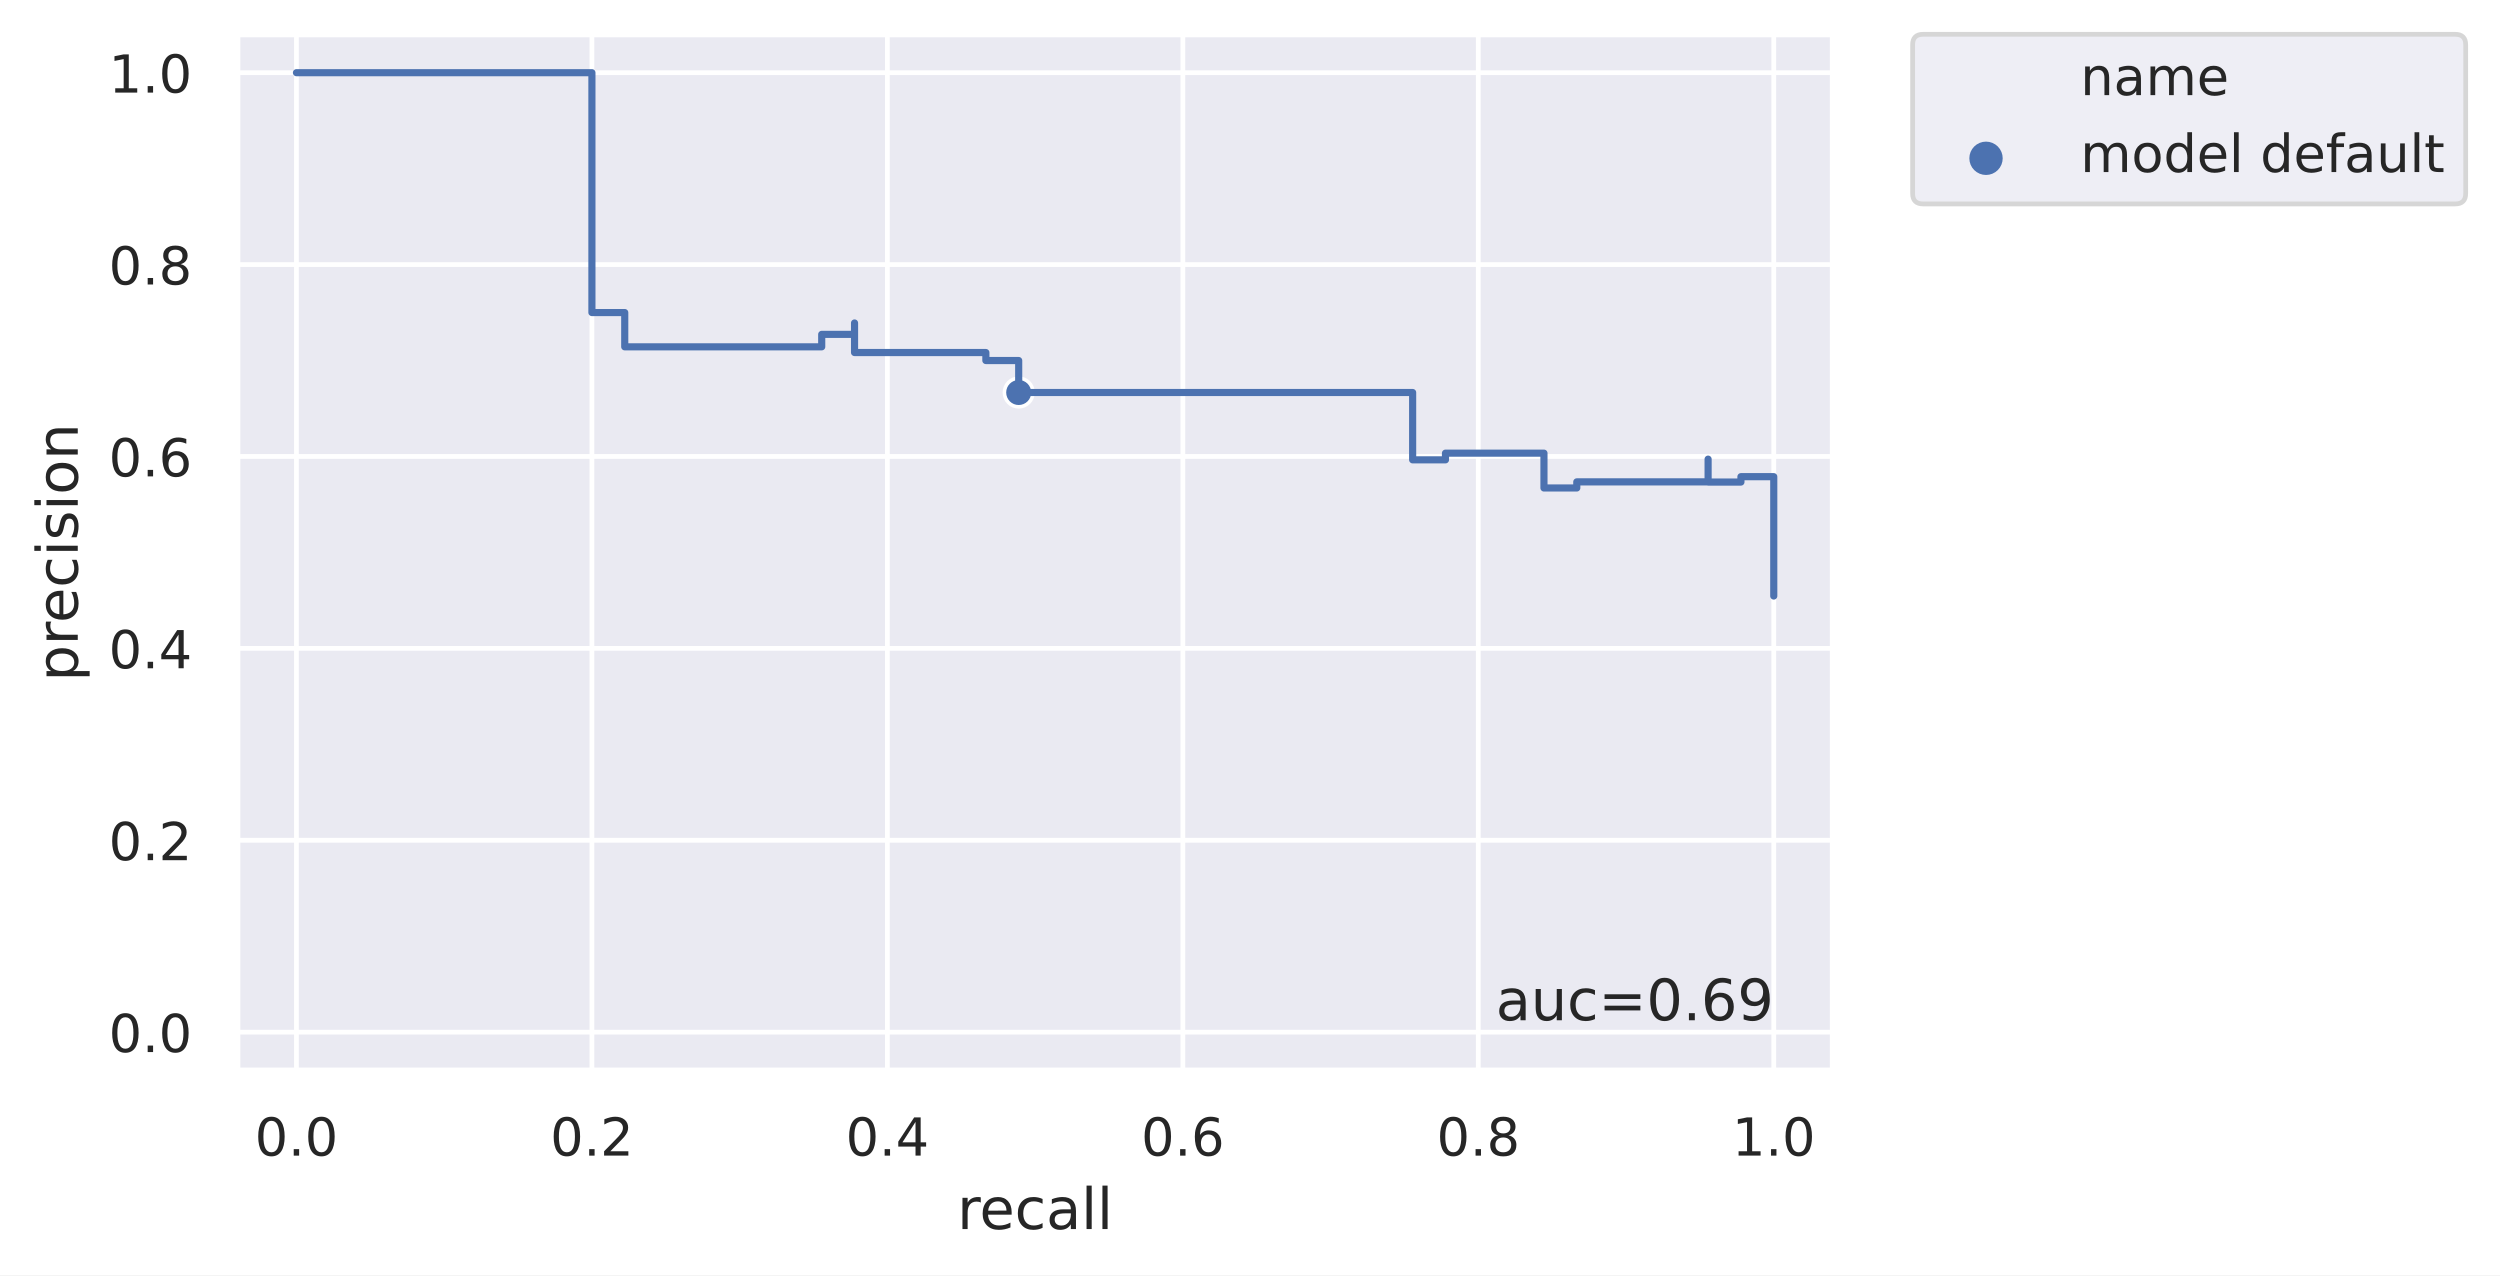
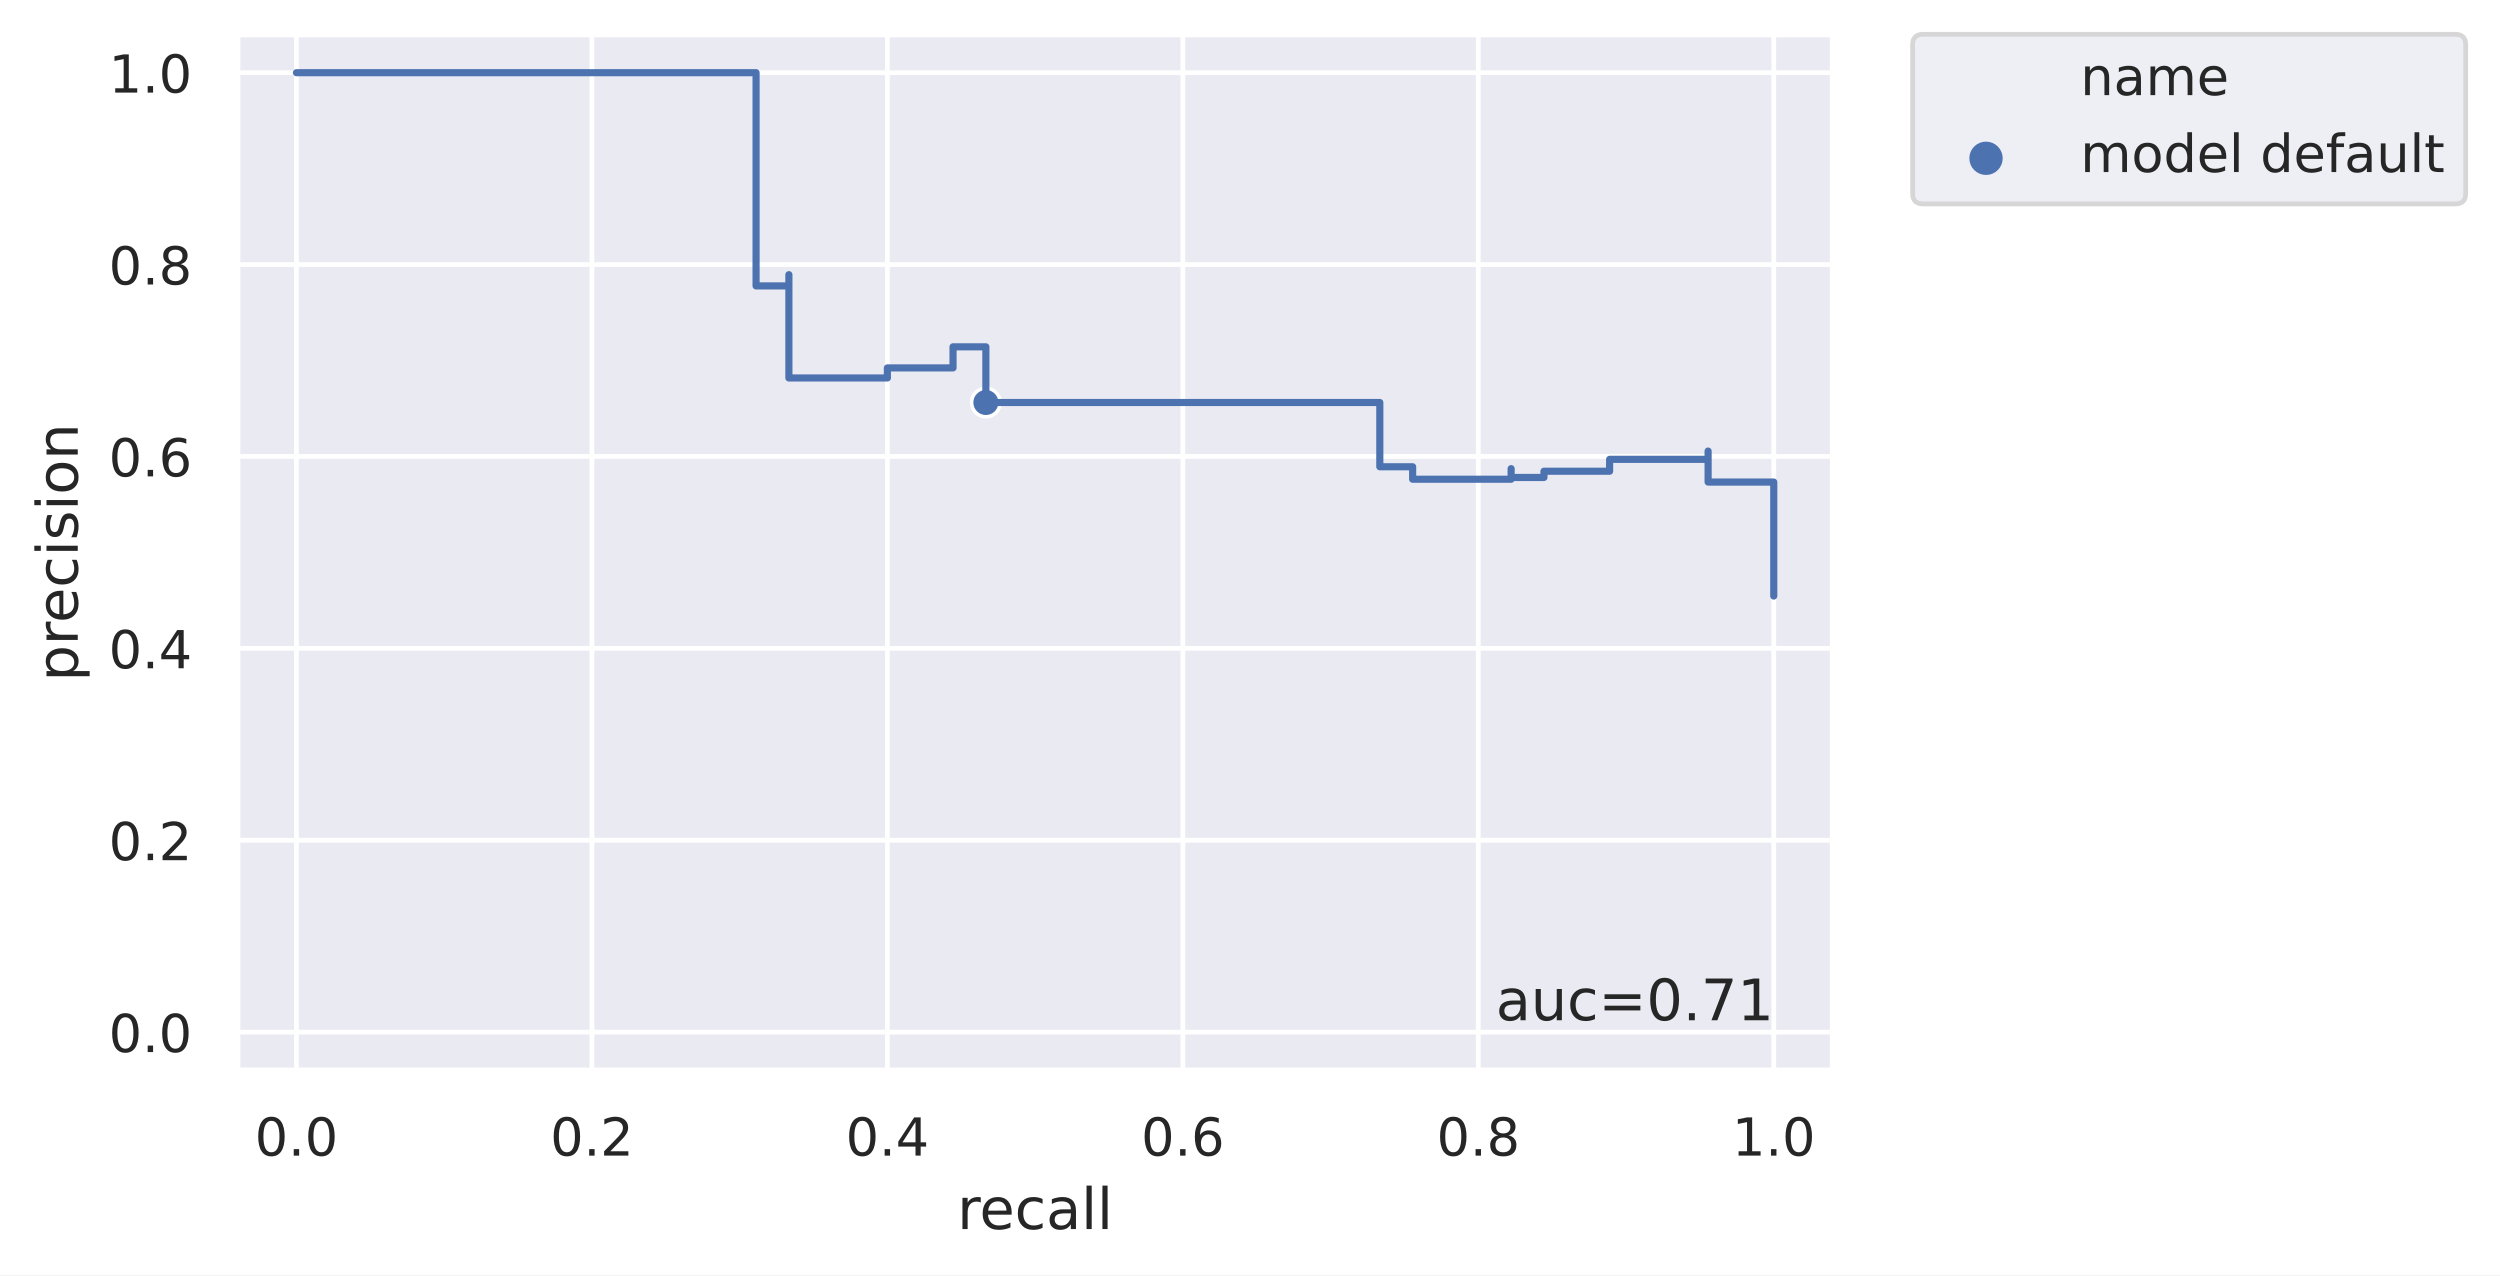
<svg xmlns="http://www.w3.org/2000/svg" xmlns:xlink="http://www.w3.org/1999/xlink" height="267.6pt" version="1.1" viewBox="0 0 524.601 267.6" width="524.601pt">
  <defs>
    <style type="text/css">
*{stroke-linecap:butt;stroke-linejoin:round;}
  </style>
  </defs>
  <g id="figure_1">
    <g id="patch_1">
      <path d="M 0 267.6  L 524.601 267.6  L 524.601 0  L 0 0  z " style="fill:#ffffff;" />
    </g>
    <g id="axes_1">
      <g id="patch_2">
        <path d="M 49.807 224.64  L 384.607 224.64  L 384.607 7.2  L 49.807 7.2  z " style="fill:#eaeaf2;" />
      </g>
      <g id="matplotlib.axis_1">
        <g id="xtick_1">
          <g id="line2d_1">
-             <path clip-path="url(#p80b718dbd8)" d="M 62.207 224.64  L 62.207 7.2  " style="fill:none;stroke:#ffffff;stroke-linecap:round;" />
+             <path clip-path="url(#pbaaab84a07)" d="M 62.207 224.64  L 62.207 7.2  " style="fill:none;stroke:#ffffff;stroke-linecap:round;" />
          </g>
          <g id="text_1">
            <defs>
              <path d="M 31.781 66.406  Q 24.172 66.406 20.328 58.906  Q 16.5 51.422 16.5 36.375  Q 16.5 21.391 20.328 13.891  Q 24.172 6.391 31.781 6.391  Q 39.453 6.391 43.281 13.891  Q 47.125 21.391 47.125 36.375  Q 47.125 51.422 43.281 58.906  Q 39.453 66.406 31.781 66.406  z M 31.781 74.219  Q 44.047 74.219 50.516 64.516  Q 56.984 54.828 56.984 36.375  Q 56.984 17.969 50.516 8.266  Q 44.047 -1.422 31.781 -1.422  Q 19.531 -1.422 13.062 8.266  Q 6.594 17.969 6.594 36.375  Q 6.594 54.828 13.062 64.516  Q 19.531 74.219 31.781 74.219  z " id="DejaVuSans-48" />
              <path d="M 10.688 12.406  L 21 12.406  L 21 0  L 10.688 0  z " id="DejaVuSans-46" />
            </defs>
            <g style="fill:#262626;" transform="translate(53.46047 242.4983)scale(0.11 -0.11)">
              <use xlink:href="#DejaVuSans-48" />
              <use x="63.623" xlink:href="#DejaVuSans-46" />
              <use x="95.41" xlink:href="#DejaVuSans-48" />
            </g>
          </g>
        </g>
        <g id="xtick_2">
          <g id="line2d_2">
-             <path clip-path="url(#p80b718dbd8)" d="M 124.207 224.64  L 124.207 7.2  " style="fill:none;stroke:#ffffff;stroke-linecap:round;" />
+             <path clip-path="url(#pbaaab84a07)" d="M 124.207 224.64  L 124.207 7.2  " style="fill:none;stroke:#ffffff;stroke-linecap:round;" />
          </g>
          <g id="text_2">
            <defs>
              <path d="M 19.188 8.297  L 53.609 8.297  L 53.609 0  L 7.328 0  L 7.328 8.297  Q 12.938 14.109 22.625 23.891  Q 32.328 33.688 34.812 36.531  Q 39.547 41.844 41.422 45.531  Q 43.312 49.219 43.312 52.781  Q 43.312 58.594 39.234 62.25  Q 35.156 65.922 28.609 65.922  Q 23.969 65.922 18.812 64.312  Q 13.672 62.703 7.812 59.422  L 7.812 69.391  Q 13.766 71.781 18.938 73  Q 24.125 74.219 28.422 74.219  Q 39.75 74.219 46.484 68.547  Q 53.219 62.891 53.219 53.422  Q 53.219 48.922 51.531 44.891  Q 49.859 40.875 45.406 35.406  Q 44.188 33.984 37.641 27.219  Q 31.109 20.453 19.188 8.297  z " id="DejaVuSans-50" />
            </defs>
            <g style="fill:#262626;" transform="translate(115.4605 242.4983)scale(0.11 -0.11)">
              <use xlink:href="#DejaVuSans-48" />
              <use x="63.623" xlink:href="#DejaVuSans-46" />
              <use x="95.41" xlink:href="#DejaVuSans-50" />
            </g>
          </g>
        </g>
        <g id="xtick_3">
          <g id="line2d_3">
-             <path clip-path="url(#p80b718dbd8)" d="M 186.207 224.64  L 186.207 7.2  " style="fill:none;stroke:#ffffff;stroke-linecap:round;" />
+             <path clip-path="url(#pbaaab84a07)" d="M 186.207 224.64  L 186.207 7.2  " style="fill:none;stroke:#ffffff;stroke-linecap:round;" />
          </g>
          <g id="text_3">
            <defs>
              <path d="M 37.797 64.312  L 12.891 25.391  L 37.797 25.391  z M 35.203 72.906  L 47.609 72.906  L 47.609 25.391  L 58.016 25.391  L 58.016 17.188  L 47.609 17.188  L 47.609 0  L 37.797 0  L 37.797 17.188  L 4.891 17.188  L 4.891 26.703  z " id="DejaVuSans-52" />
            </defs>
            <g style="fill:#262626;" transform="translate(177.4605 242.4983)scale(0.11 -0.11)">
              <use xlink:href="#DejaVuSans-48" />
              <use x="63.623" xlink:href="#DejaVuSans-46" />
              <use x="95.41" xlink:href="#DejaVuSans-52" />
            </g>
          </g>
        </g>
        <g id="xtick_4">
          <g id="line2d_4">
-             <path clip-path="url(#p80b718dbd8)" d="M 248.207 224.64  L 248.207 7.2  " style="fill:none;stroke:#ffffff;stroke-linecap:round;" />
+             <path clip-path="url(#pbaaab84a07)" d="M 248.207 224.64  L 248.207 7.2  " style="fill:none;stroke:#ffffff;stroke-linecap:round;" />
          </g>
          <g id="text_4">
            <defs>
              <path d="M 33.016 40.375  Q 26.375 40.375 22.484 35.828  Q 18.609 31.297 18.609 23.391  Q 18.609 15.531 22.484 10.953  Q 26.375 6.391 33.016 6.391  Q 39.656 6.391 43.531 10.953  Q 47.406 15.531 47.406 23.391  Q 47.406 31.297 43.531 35.828  Q 39.656 40.375 33.016 40.375  z M 52.594 71.297  L 52.594 62.312  Q 48.875 64.062 45.094 64.984  Q 41.312 65.922 37.594 65.922  Q 27.828 65.922 22.672 59.328  Q 17.531 52.734 16.797 39.406  Q 19.672 43.656 24.016 45.922  Q 28.375 48.188 33.594 48.188  Q 44.578 48.188 50.953 41.516  Q 57.328 34.859 57.328 23.391  Q 57.328 12.156 50.688 5.359  Q 44.047 -1.422 33.016 -1.422  Q 20.359 -1.422 13.672 8.266  Q 6.984 17.969 6.984 36.375  Q 6.984 53.656 15.188 63.938  Q 23.391 74.219 37.203 74.219  Q 40.922 74.219 44.703 73.484  Q 48.484 72.75 52.594 71.297  z " id="DejaVuSans-54" />
            </defs>
            <g style="fill:#262626;" transform="translate(239.4605 242.4983)scale(0.11 -0.11)">
              <use xlink:href="#DejaVuSans-48" />
              <use x="63.623" xlink:href="#DejaVuSans-46" />
              <use x="95.41" xlink:href="#DejaVuSans-54" />
            </g>
          </g>
        </g>
        <g id="xtick_5">
          <g id="line2d_5">
-             <path clip-path="url(#p80b718dbd8)" d="M 310.207 224.64  L 310.207 7.2  " style="fill:none;stroke:#ffffff;stroke-linecap:round;" />
+             <path clip-path="url(#pbaaab84a07)" d="M 310.207 224.64  L 310.207 7.2  " style="fill:none;stroke:#ffffff;stroke-linecap:round;" />
          </g>
          <g id="text_5">
            <defs>
              <path d="M 31.781 34.625  Q 24.75 34.625 20.719 30.859  Q 16.703 27.094 16.703 20.516  Q 16.703 13.922 20.719 10.156  Q 24.75 6.391 31.781 6.391  Q 38.812 6.391 42.859 10.172  Q 46.922 13.969 46.922 20.516  Q 46.922 27.094 42.891 30.859  Q 38.875 34.625 31.781 34.625  z M 21.922 38.812  Q 15.578 40.375 12.031 44.719  Q 8.5 49.078 8.5 55.328  Q 8.5 64.062 14.719 69.141  Q 20.953 74.219 31.781 74.219  Q 42.672 74.219 48.875 69.141  Q 55.078 64.062 55.078 55.328  Q 55.078 49.078 51.531 44.719  Q 48 40.375 41.703 38.812  Q 48.828 37.156 52.797 32.312  Q 56.781 27.484 56.781 20.516  Q 56.781 9.906 50.312 4.234  Q 43.844 -1.422 31.781 -1.422  Q 19.734 -1.422 13.25 4.234  Q 6.781 9.906 6.781 20.516  Q 6.781 27.484 10.781 32.312  Q 14.797 37.156 21.922 38.812  z M 18.312 54.391  Q 18.312 48.734 21.844 45.562  Q 25.391 42.391 31.781 42.391  Q 38.141 42.391 41.719 45.562  Q 45.312 48.734 45.312 54.391  Q 45.312 60.062 41.719 63.234  Q 38.141 66.406 31.781 66.406  Q 25.391 66.406 21.844 63.234  Q 18.312 60.062 18.312 54.391  z " id="DejaVuSans-56" />
            </defs>
            <g style="fill:#262626;" transform="translate(301.4605 242.4983)scale(0.11 -0.11)">
              <use xlink:href="#DejaVuSans-48" />
              <use x="63.623" xlink:href="#DejaVuSans-46" />
              <use x="95.41" xlink:href="#DejaVuSans-56" />
            </g>
          </g>
        </g>
        <g id="xtick_6">
          <g id="line2d_6">
-             <path clip-path="url(#p80b718dbd8)" d="M 372.207 224.64  L 372.207 7.2  " style="fill:none;stroke:#ffffff;stroke-linecap:round;" />
+             <path clip-path="url(#pbaaab84a07)" d="M 372.207 224.64  L 372.207 7.2  " style="fill:none;stroke:#ffffff;stroke-linecap:round;" />
          </g>
          <g id="text_6">
            <defs>
              <path d="M 12.406 8.297  L 28.516 8.297  L 28.516 63.922  L 10.984 60.406  L 10.984 69.391  L 28.422 72.906  L 38.281 72.906  L 38.281 8.297  L 54.391 8.297  L 54.391 0  L 12.406 0  z " id="DejaVuSans-49" />
            </defs>
            <g style="fill:#262626;" transform="translate(363.4605 242.4983)scale(0.11 -0.11)">
              <use xlink:href="#DejaVuSans-49" />
              <use x="63.623" xlink:href="#DejaVuSans-46" />
              <use x="95.41" xlink:href="#DejaVuSans-48" />
            </g>
          </g>
        </g>
        <g id="text_7">
          <defs>
            <path d="M 41.109 46.297  Q 39.594 47.172 37.812 47.578  Q 36.031 48 33.891 48  Q 26.266 48 22.188 43.047  Q 18.109 38.094 18.109 28.812  L 18.109 0  L 9.078 0  L 9.078 54.688  L 18.109 54.688  L 18.109 46.188  Q 20.953 51.172 25.484 53.578  Q 30.031 56 36.531 56  Q 37.453 56 38.578 55.875  Q 39.703 55.766 41.062 55.516  z " id="DejaVuSans-114" />
            <path d="M 56.203 29.594  L 56.203 25.203  L 14.891 25.203  Q 15.484 15.922 20.484 11.062  Q 25.484 6.203 34.422 6.203  Q 39.594 6.203 44.453 7.469  Q 49.312 8.734 54.109 11.281  L 54.109 2.781  Q 49.266 0.734 44.188 -0.344  Q 39.109 -1.422 33.891 -1.422  Q 20.797 -1.422 13.156 6.188  Q 5.516 13.812 5.516 26.812  Q 5.516 40.234 12.766 48.109  Q 20.016 56 32.328 56  Q 43.359 56 49.781 48.891  Q 56.203 41.797 56.203 29.594  z M 47.219 32.234  Q 47.125 39.594 43.094 43.984  Q 39.062 48.391 32.422 48.391  Q 24.906 48.391 20.391 44.141  Q 15.875 39.891 15.188 32.172  z " id="DejaVuSans-101" />
            <path d="M 48.781 52.594  L 48.781 44.188  Q 44.969 46.297 41.141 47.344  Q 37.312 48.391 33.406 48.391  Q 24.656 48.391 19.812 42.844  Q 14.984 37.312 14.984 27.297  Q 14.984 17.281 19.812 11.734  Q 24.656 6.203 33.406 6.203  Q 37.312 6.203 41.141 7.25  Q 44.969 8.297 48.781 10.406  L 48.781 2.094  Q 45.016 0.344 40.984 -0.531  Q 36.969 -1.422 32.422 -1.422  Q 20.062 -1.422 12.781 6.344  Q 5.516 14.109 5.516 27.297  Q 5.516 40.672 12.859 48.328  Q 20.219 56 33.016 56  Q 37.156 56 41.109 55.141  Q 45.062 54.297 48.781 52.594  z " id="DejaVuSans-99" />
            <path d="M 34.281 27.484  Q 23.391 27.484 19.188 25  Q 14.984 22.516 14.984 16.5  Q 14.984 11.719 18.141 8.906  Q 21.297 6.109 26.703 6.109  Q 34.188 6.109 38.703 11.406  Q 43.219 16.703 43.219 25.484  L 43.219 27.484  z M 52.203 31.203  L 52.203 0  L 43.219 0  L 43.219 8.297  Q 40.141 3.328 35.547 0.953  Q 30.953 -1.422 24.312 -1.422  Q 15.922 -1.422 10.953 3.297  Q 6 8.016 6 15.922  Q 6 25.141 12.172 29.828  Q 18.359 34.516 30.609 34.516  L 43.219 34.516  L 43.219 35.406  Q 43.219 41.609 39.141 45  Q 35.062 48.391 27.688 48.391  Q 23 48.391 18.547 47.266  Q 14.109 46.141 10.016 43.891  L 10.016 52.203  Q 14.938 54.109 19.578 55.047  Q 24.219 56 28.609 56  Q 40.484 56 46.344 49.844  Q 52.203 43.703 52.203 31.203  z " id="DejaVuSans-97" />
            <path d="M 9.422 75.984  L 18.406 75.984  L 18.406 0  L 9.422 0  z " id="DejaVuSans-108" />
          </defs>
          <g style="fill:#262626;" transform="translate(200.8741 257.9041)scale(0.12 -0.12)">
            <use xlink:href="#DejaVuSans-114" />
            <use x="38.863" xlink:href="#DejaVuSans-101" />
            <use x="100.387" xlink:href="#DejaVuSans-99" />
            <use x="155.367" xlink:href="#DejaVuSans-97" />
            <use x="216.646" xlink:href="#DejaVuSans-108" />
            <use x="244.43" xlink:href="#DejaVuSans-108" />
          </g>
        </g>
      </g>
      <g id="matplotlib.axis_2">
        <g id="ytick_1">
          <g id="line2d_7">
-             <path clip-path="url(#p80b718dbd8)" d="M 49.807 216.587  L 384.607 216.587  " style="fill:none;stroke:#ffffff;stroke-linecap:round;" />
+             <path clip-path="url(#pbaaab84a07)" d="M 49.807 216.587  L 384.607 216.587  " style="fill:none;stroke:#ffffff;stroke-linecap:round;" />
          </g>
          <g id="text_8">
            <g style="fill:#262626;" transform="translate(22.81375 220.7658)scale(0.11 -0.11)">
              <use xlink:href="#DejaVuSans-48" />
              <use x="63.623" xlink:href="#DejaVuSans-46" />
              <use x="95.41" xlink:href="#DejaVuSans-48" />
            </g>
          </g>
        </g>
        <g id="ytick_2">
          <g id="line2d_8">
-             <path clip-path="url(#p80b718dbd8)" d="M 49.807 176.32  L 384.607 176.32  " style="fill:none;stroke:#ffffff;stroke-linecap:round;" />
+             <path clip-path="url(#pbaaab84a07)" d="M 49.807 176.32  L 384.607 176.32  " style="fill:none;stroke:#ffffff;stroke-linecap:round;" />
          </g>
          <g id="text_9">
            <g style="fill:#262626;" transform="translate(22.81375 180.4991)scale(0.11 -0.11)">
              <use xlink:href="#DejaVuSans-48" />
              <use x="63.623" xlink:href="#DejaVuSans-46" />
              <use x="95.41" xlink:href="#DejaVuSans-50" />
            </g>
          </g>
        </g>
        <g id="ytick_3">
          <g id="line2d_9">
-             <path clip-path="url(#p80b718dbd8)" d="M 49.807 136.053  L 384.607 136.053  " style="fill:none;stroke:#ffffff;stroke-linecap:round;" />
+             <path clip-path="url(#pbaaab84a07)" d="M 49.807 136.053  L 384.607 136.053  " style="fill:none;stroke:#ffffff;stroke-linecap:round;" />
          </g>
          <g id="text_10">
            <g style="fill:#262626;" transform="translate(22.81375 140.2325)scale(0.11 -0.11)">
              <use xlink:href="#DejaVuSans-48" />
              <use x="63.623" xlink:href="#DejaVuSans-46" />
              <use x="95.41" xlink:href="#DejaVuSans-52" />
            </g>
          </g>
        </g>
        <g id="ytick_4">
          <g id="line2d_10">
-             <path clip-path="url(#p80b718dbd8)" d="M 49.807 95.787  L 384.607 95.787  " style="fill:none;stroke:#ffffff;stroke-linecap:round;" />
+             <path clip-path="url(#pbaaab84a07)" d="M 49.807 95.787  L 384.607 95.787  " style="fill:none;stroke:#ffffff;stroke-linecap:round;" />
          </g>
          <g id="text_11">
            <g style="fill:#262626;" transform="translate(22.81375 99.96581)scale(0.11 -0.11)">
              <use xlink:href="#DejaVuSans-48" />
              <use x="63.623" xlink:href="#DejaVuSans-46" />
              <use x="95.41" xlink:href="#DejaVuSans-54" />
            </g>
          </g>
        </g>
        <g id="ytick_5">
          <g id="line2d_11">
-             <path clip-path="url(#p80b718dbd8)" d="M 49.807 55.52  L 384.607 55.52  " style="fill:none;stroke:#ffffff;stroke-linecap:round;" />
+             <path clip-path="url(#pbaaab84a07)" d="M 49.807 55.52  L 384.607 55.52  " style="fill:none;stroke:#ffffff;stroke-linecap:round;" />
          </g>
          <g id="text_12">
            <g style="fill:#262626;" transform="translate(22.81375 59.69914)scale(0.11 -0.11)">
              <use xlink:href="#DejaVuSans-48" />
              <use x="63.623" xlink:href="#DejaVuSans-46" />
              <use x="95.41" xlink:href="#DejaVuSans-56" />
            </g>
          </g>
        </g>
        <g id="ytick_6">
          <g id="line2d_12">
-             <path clip-path="url(#p80b718dbd8)" d="M 49.807 15.253  L 384.607 15.253  " style="fill:none;stroke:#ffffff;stroke-linecap:round;" />
+             <path clip-path="url(#pbaaab84a07)" d="M 49.807 15.253  L 384.607 15.253  " style="fill:none;stroke:#ffffff;stroke-linecap:round;" />
          </g>
          <g id="text_13">
            <g style="fill:#262626;" transform="translate(22.81375 19.43247)scale(0.11 -0.11)">
              <use xlink:href="#DejaVuSans-49" />
              <use x="63.623" xlink:href="#DejaVuSans-46" />
              <use x="95.41" xlink:href="#DejaVuSans-48" />
            </g>
          </g>
        </g>
        <g id="text_14">
          <defs>
            <path d="M 18.109 8.203  L 18.109 -20.797  L 9.078 -20.797  L 9.078 54.688  L 18.109 54.688  L 18.109 46.391  Q 20.953 51.266 25.266 53.625  Q 29.594 56 35.594 56  Q 45.562 56 51.781 48.094  Q 58.016 40.188 58.016 27.297  Q 58.016 14.406 51.781 6.484  Q 45.562 -1.422 35.594 -1.422  Q 29.594 -1.422 25.266 0.953  Q 20.953 3.328 18.109 8.203  z M 48.688 27.297  Q 48.688 37.203 44.609 42.844  Q 40.531 48.484 33.406 48.484  Q 26.266 48.484 22.188 42.844  Q 18.109 37.203 18.109 27.297  Q 18.109 17.391 22.188 11.75  Q 26.266 6.109 33.406 6.109  Q 40.531 6.109 44.609 11.75  Q 48.688 17.391 48.688 27.297  z " id="DejaVuSans-112" />
            <path d="M 9.422 54.688  L 18.406 54.688  L 18.406 0  L 9.422 0  z M 9.422 75.984  L 18.406 75.984  L 18.406 64.594  L 9.422 64.594  z " id="DejaVuSans-105" />
            <path d="M 44.281 53.078  L 44.281 44.578  Q 40.484 46.531 36.375 47.5  Q 32.281 48.484 27.875 48.484  Q 21.188 48.484 17.844 46.438  Q 14.5 44.391 14.5 40.281  Q 14.5 37.156 16.891 35.375  Q 19.281 33.594 26.516 31.984  L 29.594 31.297  Q 39.156 29.25 43.188 25.516  Q 47.219 21.781 47.219 15.094  Q 47.219 7.469 41.188 3.016  Q 35.156 -1.422 24.609 -1.422  Q 20.219 -1.422 15.453 -0.562  Q 10.688 0.297 5.422 2  L 5.422 11.281  Q 10.406 8.688 15.234 7.391  Q 20.062 6.109 24.812 6.109  Q 31.156 6.109 34.562 8.281  Q 37.984 10.453 37.984 14.406  Q 37.984 18.062 35.516 20.016  Q 33.062 21.969 24.703 23.781  L 21.578 24.516  Q 13.234 26.266 9.516 29.906  Q 5.812 33.547 5.812 39.891  Q 5.812 47.609 11.281 51.797  Q 16.75 56 26.812 56  Q 31.781 56 36.172 55.266  Q 40.578 54.547 44.281 53.078  z " id="DejaVuSans-115" />
            <path d="M 30.609 48.391  Q 23.391 48.391 19.188 42.75  Q 14.984 37.109 14.984 27.297  Q 14.984 17.484 19.156 11.844  Q 23.344 6.203 30.609 6.203  Q 37.797 6.203 41.984 11.859  Q 46.188 17.531 46.188 27.297  Q 46.188 37.016 41.984 42.703  Q 37.797 48.391 30.609 48.391  z M 30.609 56  Q 42.328 56 49.016 48.375  Q 55.719 40.766 55.719 27.297  Q 55.719 13.875 49.016 6.219  Q 42.328 -1.422 30.609 -1.422  Q 18.844 -1.422 12.172 6.219  Q 5.516 13.875 5.516 27.297  Q 5.516 40.766 12.172 48.375  Q 18.844 56 30.609 56  z " id="DejaVuSans-111" />
            <path d="M 54.891 33.016  L 54.891 0  L 45.906 0  L 45.906 32.719  Q 45.906 40.484 42.875 44.328  Q 39.844 48.188 33.797 48.188  Q 26.516 48.188 22.312 43.547  Q 18.109 38.922 18.109 30.906  L 18.109 0  L 9.078 0  L 9.078 54.688  L 18.109 54.688  L 18.109 46.188  Q 21.344 51.125 25.703 53.562  Q 30.078 56 35.797 56  Q 45.219 56 50.047 50.172  Q 54.891 44.344 54.891 33.016  z " id="DejaVuSans-110" />
          </defs>
          <g style="fill:#262626;" transform="translate(16.31812 142.9847)rotate(-90)scale(0.12 -0.12)">
            <use xlink:href="#DejaVuSans-112" />
            <use x="63.477" xlink:href="#DejaVuSans-114" />
            <use x="102.34" xlink:href="#DejaVuSans-101" />
            <use x="163.863" xlink:href="#DejaVuSans-99" />
            <use x="218.844" xlink:href="#DejaVuSans-105" />
            <use x="246.627" xlink:href="#DejaVuSans-115" />
            <use x="298.727" xlink:href="#DejaVuSans-105" />
            <use x="326.51" xlink:href="#DejaVuSans-111" />
            <use x="387.691" xlink:href="#DejaVuSans-110" />
          </g>
        </g>
      </g>
      <g id="PathCollection_1">
        <defs>
-           <path d="M 0 3  C 0.796 3 1.559 2.684 2.121 2.121  C 2.684 1.559 3 0.796 3 0  C 3 -0.796 2.684 -1.559 2.121 -2.121  C 1.559 -2.684 0.796 -3 0 -3  C -0.796 -3 -1.559 -2.684 -2.121 -2.121  C -2.684 -1.559 -3 -0.796 -3 0  C -3 0.796 -2.684 1.559 -2.121 2.121  C -1.559 2.684 -0.796 3 0 3  z " id="m6082abf147" style="stroke:#ffffff;stroke-width:0.75;" />
+           <path d="M 0 3  C 0.796 3 1.559 2.684 2.121 2.121  C 2.684 1.559 3 0.796 3 0  C 3 -0.796 2.684 -1.559 2.121 -2.121  C 1.559 -2.684 0.796 -3 0 -3  C -0.796 -3 -1.559 -2.684 -2.121 -2.121  C -2.684 -1.559 -3 -0.796 -3 0  C -3 0.796 -2.684 1.559 -2.121 2.121  C -1.559 2.684 -0.796 3 0 3  z " id="m554c3b9a5d" style="stroke:#ffffff;stroke-width:0.75;" />
        </defs>
-         <g clip-path="url(#p80b718dbd8)">
-           <use style="fill:#4c72b0;stroke:#ffffff;stroke-width:0.75;" x="213.763" xlink:href="#m6082abf147" y="82.364" />
+         <g clip-path="url(#pbaaab84a07)">
+           <use style="fill:#4c72b0;stroke:#ffffff;stroke-width:0.75;" x="206.874" xlink:href="#m554c3b9a5d" y="84.462" />
        </g>
      </g>
      <g id="PathCollection_2" />
      <g id="PathCollection_3" />
      <g id="line2d_13">
-         <path clip-path="url(#p80b718dbd8)" d="M 372.207 125.072  L 372.207 100.025  L 365.318 100.025  L 365.318 101.156  L 358.429 101.156  L 358.429 96.346  L 358.429 96.346  L 358.429 101.116  L 330.874 101.116  L 330.874 102.398  L 323.985 102.398  L 323.985 97.045  L 323.985 97.045  L 323.985 95.092  L 303.318 95.092  L 303.318 96.493  L 296.429 96.493  L 296.429 82.364  L 213.763 82.364  L 213.763 75.653  L 206.874 75.653  L 206.874 73.976  L 179.318 73.976  L 179.318 67.775  L 179.318 67.775  L 179.318 70.162  L 172.429 70.162  L 172.429 72.777  L 131.096 72.777  L 131.096 65.587  L 124.207 65.587  L 124.207 15.253  L 62.207 15.253  " style="fill:none;stroke:#4c72b0;stroke-linecap:round;stroke-width:1.5;" />
+         <path clip-path="url(#pbaaab84a07)" d="M 372.207 125.072  L 372.207 101.156  L 358.429 101.156  L 358.429 94.652  L 358.429 94.652  L 358.429 96.388  L 337.763 96.388  L 337.763 98.884  L 323.985 98.884  L 323.985 100.191  L 317.096 100.191  L 317.096 98.343  L 317.096 98.343  L 317.096 100.564  L 296.429 100.564  L 296.429 97.944  L 289.541 97.944  L 289.541 84.462  L 206.874 84.462  L 206.874 75.653  L 206.874 75.653  L 206.874 72.777  L 199.985 72.777  L 199.985 77.202  L 186.207 77.202  L 186.207 79.314  L 165.541 79.314  L 165.541 65.587  L 165.541 65.587  L 165.541 57.639  L 165.541 57.639  L 165.541 59.994  L 158.652 59.994  L 158.652 15.253  L 62.207 15.253  " style="fill:none;stroke:#4c72b0;stroke-linecap:round;stroke-width:1.5;" />
      </g>
      <g id="patch_3">
        <path d="M 49.807 224.64  L 49.807 7.2  " style="fill:none;stroke:#ffffff;stroke-linecap:square;stroke-linejoin:miter;stroke-width:1.25;" />
      </g>
      <g id="patch_4">
        <path d="M 384.607 224.64  L 384.607 7.2  " style="fill:none;stroke:#ffffff;stroke-linecap:square;stroke-linejoin:miter;stroke-width:1.25;" />
      </g>
      <g id="patch_5">
        <path d="M 49.807 224.64  L 384.607 224.64  " style="fill:none;stroke:#ffffff;stroke-linecap:square;stroke-linejoin:miter;stroke-width:1.25;" />
      </g>
      <g id="patch_6">
        <path d="M 49.807 7.2  L 384.607 7.2  " style="fill:none;stroke:#ffffff;stroke-linecap:square;stroke-linejoin:miter;stroke-width:1.25;" />
      </g>
      <g id="text_15">
        <defs>
          <path d="M 8.5 21.578  L 8.5 54.688  L 17.484 54.688  L 17.484 21.922  Q 17.484 14.156 20.5 10.266  Q 23.531 6.391 29.594 6.391  Q 36.859 6.391 41.078 11.031  Q 45.312 15.672 45.312 23.688  L 45.312 54.688  L 54.297 54.688  L 54.297 0  L 45.312 0  L 45.312 8.406  Q 42.047 3.422 37.719 1  Q 33.406 -1.422 27.688 -1.422  Q 18.266 -1.422 13.375 4.438  Q 8.5 10.297 8.5 21.578  z M 31.109 56  z " id="DejaVuSans-117" />
          <path d="M 10.594 45.406  L 73.188 45.406  L 73.188 37.203  L 10.594 37.203  z M 10.594 25.484  L 73.188 25.484  L 73.188 17.188  L 10.594 17.188  z " id="DejaVuSans-61" />
-           <path d="M 10.984 1.516  L 10.984 10.5  Q 14.703 8.734 18.5 7.812  Q 22.312 6.891 25.984 6.891  Q 35.75 6.891 40.891 13.453  Q 46.047 20.016 46.781 33.406  Q 43.953 29.203 39.594 26.953  Q 35.25 24.703 29.984 24.703  Q 19.047 24.703 12.672 31.312  Q 6.297 37.938 6.297 49.422  Q 6.297 60.641 12.938 67.422  Q 19.578 74.219 30.609 74.219  Q 43.266 74.219 49.922 64.516  Q 56.594 54.828 56.594 36.375  Q 56.594 19.141 48.406 8.859  Q 40.234 -1.422 26.422 -1.422  Q 22.703 -1.422 18.891 -0.688  Q 15.094 0.047 10.984 1.516  z M 30.609 32.422  Q 37.25 32.422 41.125 36.953  Q 45.016 41.5 45.016 49.422  Q 45.016 57.281 41.125 61.844  Q 37.25 66.406 30.609 66.406  Q 23.969 66.406 20.094 61.844  Q 16.219 57.281 16.219 49.422  Q 16.219 41.5 20.094 36.953  Q 23.969 32.422 30.609 32.422  z " id="DejaVuSans-57" />
+           <path d="M 8.203 72.906  L 55.078 72.906  L 55.078 68.703  L 28.609 0  L 18.312 0  L 43.219 64.594  L 8.203 64.594  z " id="DejaVuSans-55" />
        </defs>
        <g style="fill:#262626;" transform="translate(313.8759 214.091)scale(0.12 -0.12)">
          <use xlink:href="#DejaVuSans-97" />
          <use x="61.279" xlink:href="#DejaVuSans-117" />
          <use x="124.658" xlink:href="#DejaVuSans-99" />
          <use x="179.639" xlink:href="#DejaVuSans-61" />
          <use x="263.428" xlink:href="#DejaVuSans-48" />
          <use x="327.051" xlink:href="#DejaVuSans-46" />
-           <use x="358.838" xlink:href="#DejaVuSans-54" />
-           <use x="422.461" xlink:href="#DejaVuSans-57" />
+           <use x="358.838" xlink:href="#DejaVuSans-55" />
+           <use x="422.461" xlink:href="#DejaVuSans-49" />
        </g>
      </g>
      <g id="legend_1">
        <g id="patch_7">
          <path d="M 403.547 42.792  L 515.201 42.792  Q 517.401 42.792 517.401 40.592  L 517.401 9.4  Q 517.401 7.2 515.201 7.2  L 403.547 7.2  Q 401.347 7.2 401.347 9.4  L 401.347 40.592  Q 401.347 42.792 403.547 42.792  z " style="fill:#eaeaf2;opacity:0.8;stroke:#cccccc;stroke-linejoin:miter;" />
        </g>
        <g id="PathCollection_4">
          <defs>
-             <path id="m4ae4ef5e11" style="stroke:#ffffff;stroke-width:1.5;" />
+             <path id="mbd75e090eb" style="stroke:#ffffff;stroke-width:1.5;" />
          </defs>
          <g>
-             <use style="fill:#ffffff;stroke:#ffffff;stroke-width:1.5;" x="416.747" xlink:href="#m4ae4ef5e11" y="17.071" />
+             <use style="fill:#ffffff;stroke:#ffffff;stroke-width:1.5;" x="416.747" xlink:href="#mbd75e090eb" y="17.071" />
          </g>
        </g>
        <g id="text_16">
          <defs>
            <path d="M 52 44.188  Q 55.375 50.25 60.062 53.125  Q 64.75 56 71.094 56  Q 79.641 56 84.281 50.016  Q 88.922 44.047 88.922 33.016  L 88.922 0  L 79.891 0  L 79.891 32.719  Q 79.891 40.578 77.094 44.375  Q 74.312 48.188 68.609 48.188  Q 61.625 48.188 57.562 43.547  Q 53.516 38.922 53.516 30.906  L 53.516 0  L 44.484 0  L 44.484 32.719  Q 44.484 40.625 41.703 44.406  Q 38.922 48.188 33.109 48.188  Q 26.219 48.188 22.156 43.531  Q 18.109 38.875 18.109 30.906  L 18.109 0  L 9.078 0  L 9.078 54.688  L 18.109 54.688  L 18.109 46.188  Q 21.188 51.219 25.484 53.609  Q 29.781 56 35.688 56  Q 41.656 56 45.828 52.969  Q 50 49.953 52 44.188  z " id="DejaVuSans-109" />
          </defs>
          <g style="fill:#262626;" transform="translate(436.5472 19.95828)scale(0.11 -0.11)">
            <use xlink:href="#DejaVuSans-110" />
            <use x="63.379" xlink:href="#DejaVuSans-97" />
            <use x="124.658" xlink:href="#DejaVuSans-109" />
            <use x="222.07" xlink:href="#DejaVuSans-101" />
          </g>
        </g>
        <g id="PathCollection_5">
          <defs>
-             <path d="M 0 3  C 0.796 3 1.559 2.684 2.121 2.121  C 2.684 1.559 3 0.796 3 0  C 3 -0.796 2.684 -1.559 2.121 -2.121  C 1.559 -2.684 0.796 -3 0 -3  C -0.796 -3 -1.559 -2.684 -2.121 -2.121  C -2.684 -1.559 -3 -0.796 -3 0  C -3 0.796 -2.684 1.559 -2.121 2.121  C -1.559 2.684 -0.796 3 0 3  z " id="me2bd447adf" style="stroke:#4c72b0;" />
+             <path d="M 0 3  C 0.796 3 1.559 2.684 2.121 2.121  C 2.684 1.559 3 0.796 3 0  C 3 -0.796 2.684 -1.559 2.121 -2.121  C 1.559 -2.684 0.796 -3 0 -3  C -0.796 -3 -1.559 -2.684 -2.121 -2.121  C -2.684 -1.559 -3 -0.796 -3 0  C -3 0.796 -2.684 1.559 -2.121 2.121  C -1.559 2.684 -0.796 3 0 3  z " id="mb3e50f0758" style="stroke:#4c72b0;" />
          </defs>
          <g>
-             <use style="fill:#4c72b0;stroke:#4c72b0;" x="416.747" xlink:href="#me2bd447adf" y="33.217" />
+             <use style="fill:#4c72b0;stroke:#4c72b0;" x="416.747" xlink:href="#mb3e50f0758" y="33.217" />
          </g>
        </g>
        <g id="text_17">
          <defs>
            <path d="M 45.406 46.391  L 45.406 75.984  L 54.391 75.984  L 54.391 0  L 45.406 0  L 45.406 8.203  Q 42.578 3.328 38.25 0.953  Q 33.938 -1.422 27.875 -1.422  Q 17.969 -1.422 11.734 6.484  Q 5.516 14.406 5.516 27.297  Q 5.516 40.188 11.734 48.094  Q 17.969 56 27.875 56  Q 33.938 56 38.25 53.625  Q 42.578 51.266 45.406 46.391  z M 14.797 27.297  Q 14.797 17.391 18.875 11.75  Q 22.953 6.109 30.078 6.109  Q 37.203 6.109 41.297 11.75  Q 45.406 17.391 45.406 27.297  Q 45.406 37.203 41.297 42.844  Q 37.203 48.484 30.078 48.484  Q 22.953 48.484 18.875 42.844  Q 14.797 37.203 14.797 27.297  z " id="DejaVuSans-100" />
            <path id="DejaVuSans-32" />
            <path d="M 37.109 75.984  L 37.109 68.5  L 28.516 68.5  Q 23.688 68.5 21.797 66.547  Q 19.922 64.594 19.922 59.516  L 19.922 54.688  L 34.719 54.688  L 34.719 47.703  L 19.922 47.703  L 19.922 0  L 10.891 0  L 10.891 47.703  L 2.297 47.703  L 2.297 54.688  L 10.891 54.688  L 10.891 58.5  Q 10.891 67.625 15.141 71.797  Q 19.391 75.984 28.609 75.984  z " id="DejaVuSans-102" />
            <path d="M 18.312 70.219  L 18.312 54.688  L 36.812 54.688  L 36.812 47.703  L 18.312 47.703  L 18.312 18.016  Q 18.312 11.328 20.141 9.422  Q 21.969 7.516 27.594 7.516  L 36.812 7.516  L 36.812 0  L 27.594 0  Q 17.188 0 13.234 3.875  Q 9.281 7.766 9.281 18.016  L 9.281 47.703  L 2.688 47.703  L 2.688 54.688  L 9.281 54.688  L 9.281 70.219  z " id="DejaVuSans-116" />
          </defs>
          <g style="fill:#262626;" transform="translate(436.5472 36.10422)scale(0.11 -0.11)">
            <use xlink:href="#DejaVuSans-109" />
            <use x="97.412" xlink:href="#DejaVuSans-111" />
            <use x="158.594" xlink:href="#DejaVuSans-100" />
            <use x="222.07" xlink:href="#DejaVuSans-101" />
            <use x="283.594" xlink:href="#DejaVuSans-108" />
            <use x="311.377" xlink:href="#DejaVuSans-32" />
            <use x="343.164" xlink:href="#DejaVuSans-100" />
            <use x="406.641" xlink:href="#DejaVuSans-101" />
            <use x="468.164" xlink:href="#DejaVuSans-102" />
            <use x="503.369" xlink:href="#DejaVuSans-97" />
            <use x="564.648" xlink:href="#DejaVuSans-117" />
            <use x="628.027" xlink:href="#DejaVuSans-108" />
            <use x="655.811" xlink:href="#DejaVuSans-116" />
          </g>
        </g>
      </g>
    </g>
  </g>
  <defs>
-     <clipPath id="p80b718dbd8">
+     <clipPath id="pbaaab84a07">
      <rect height="217.44" width="334.8" x="49.807" y="7.2" />
    </clipPath>
  </defs>
</svg>
